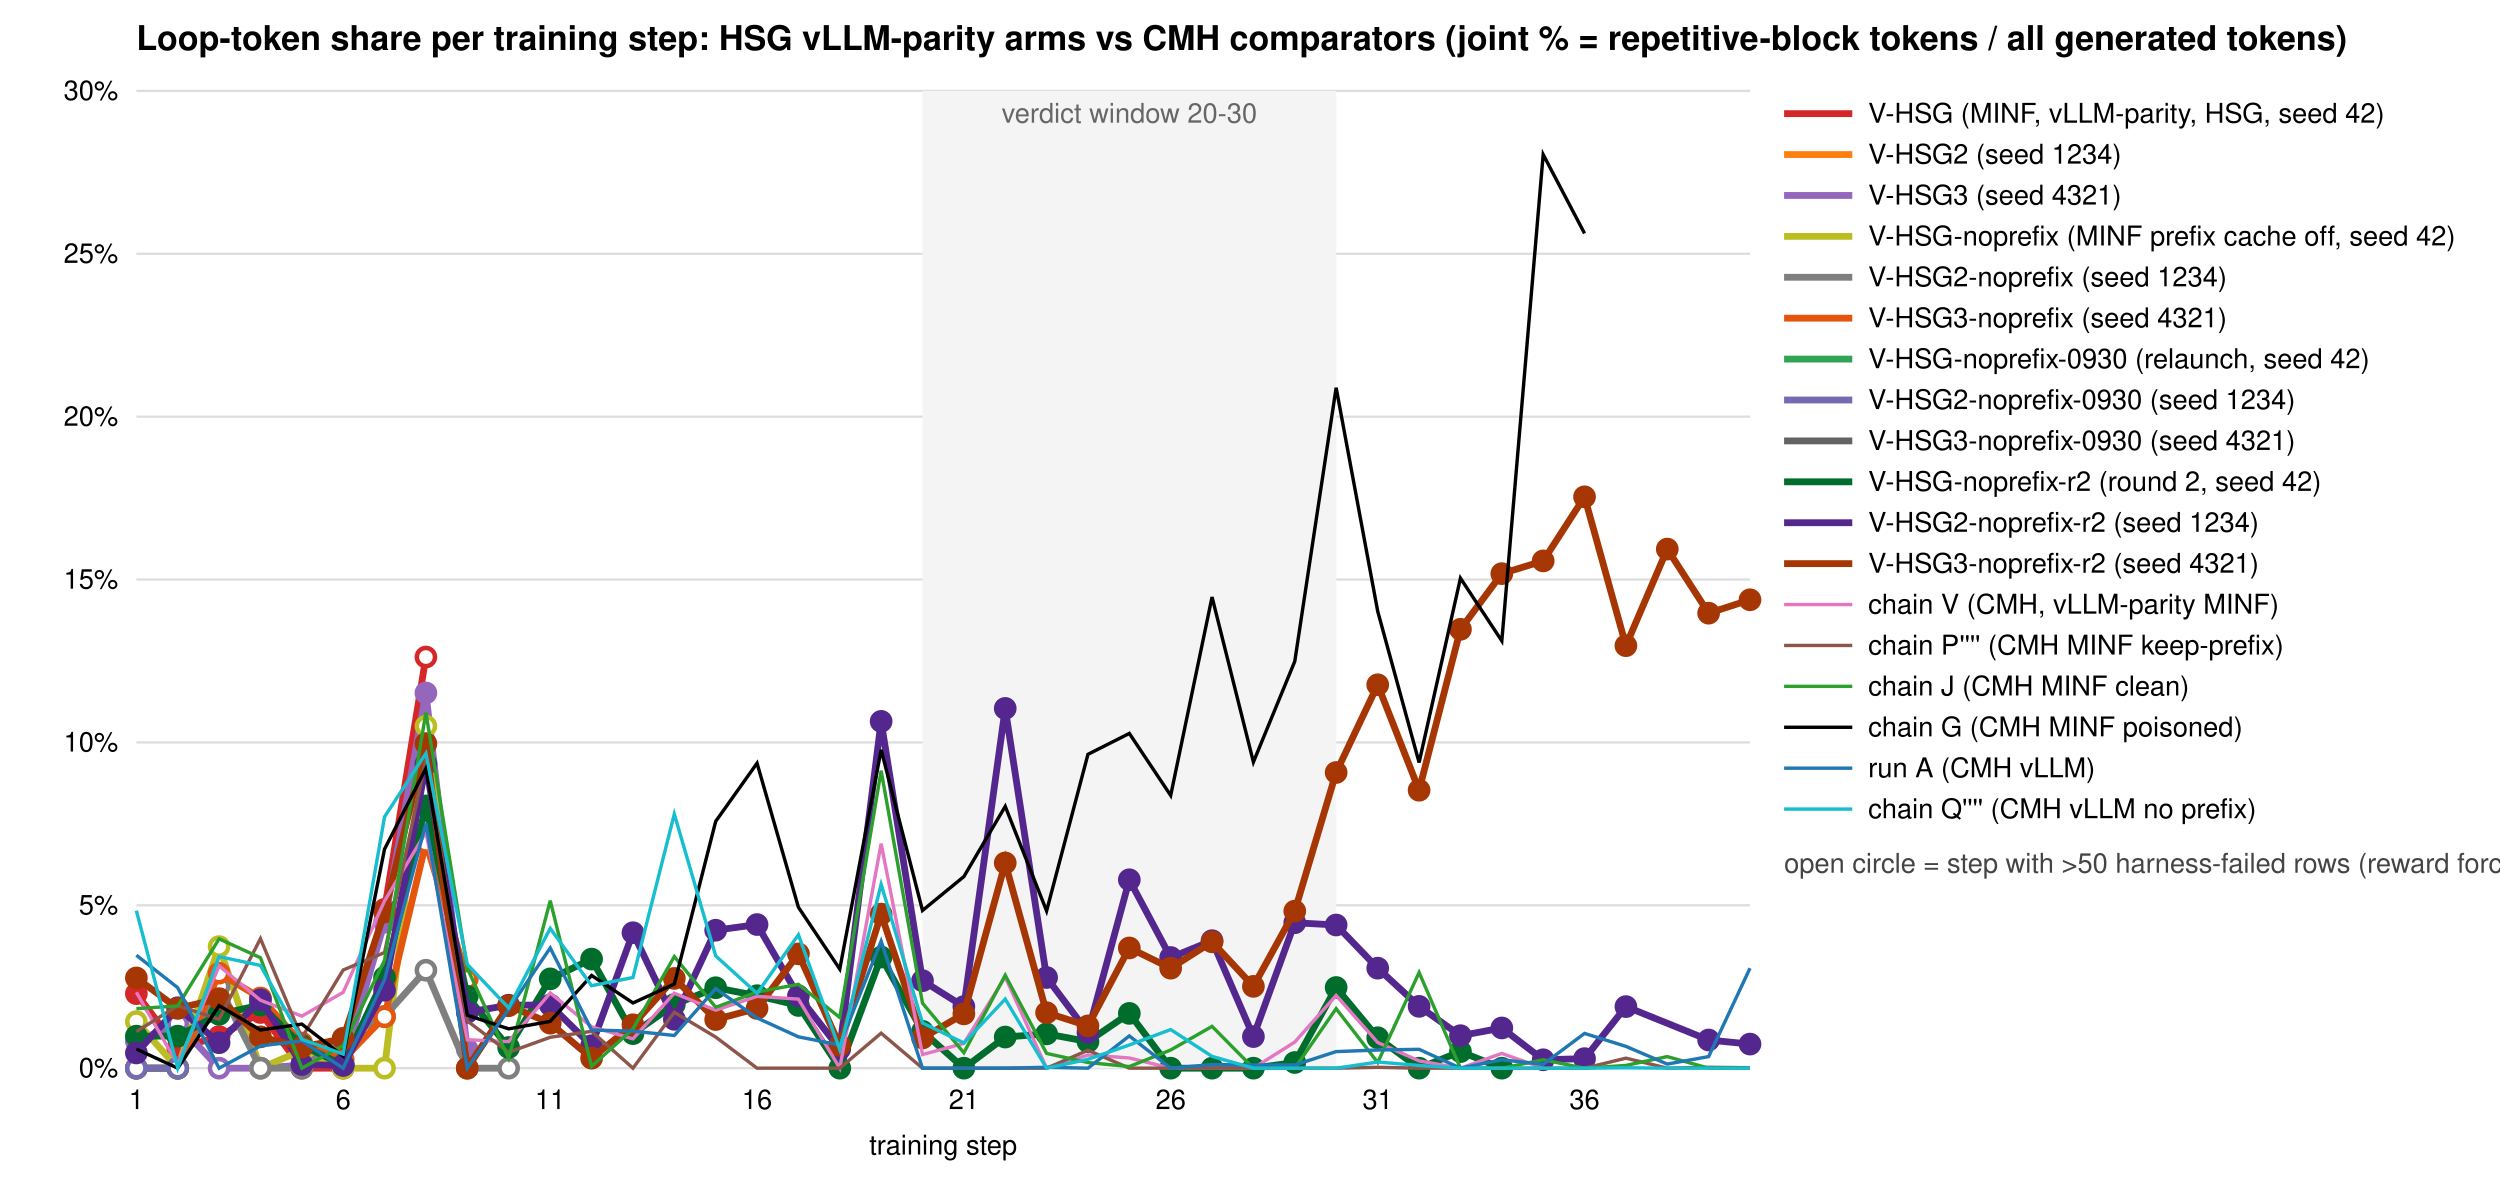
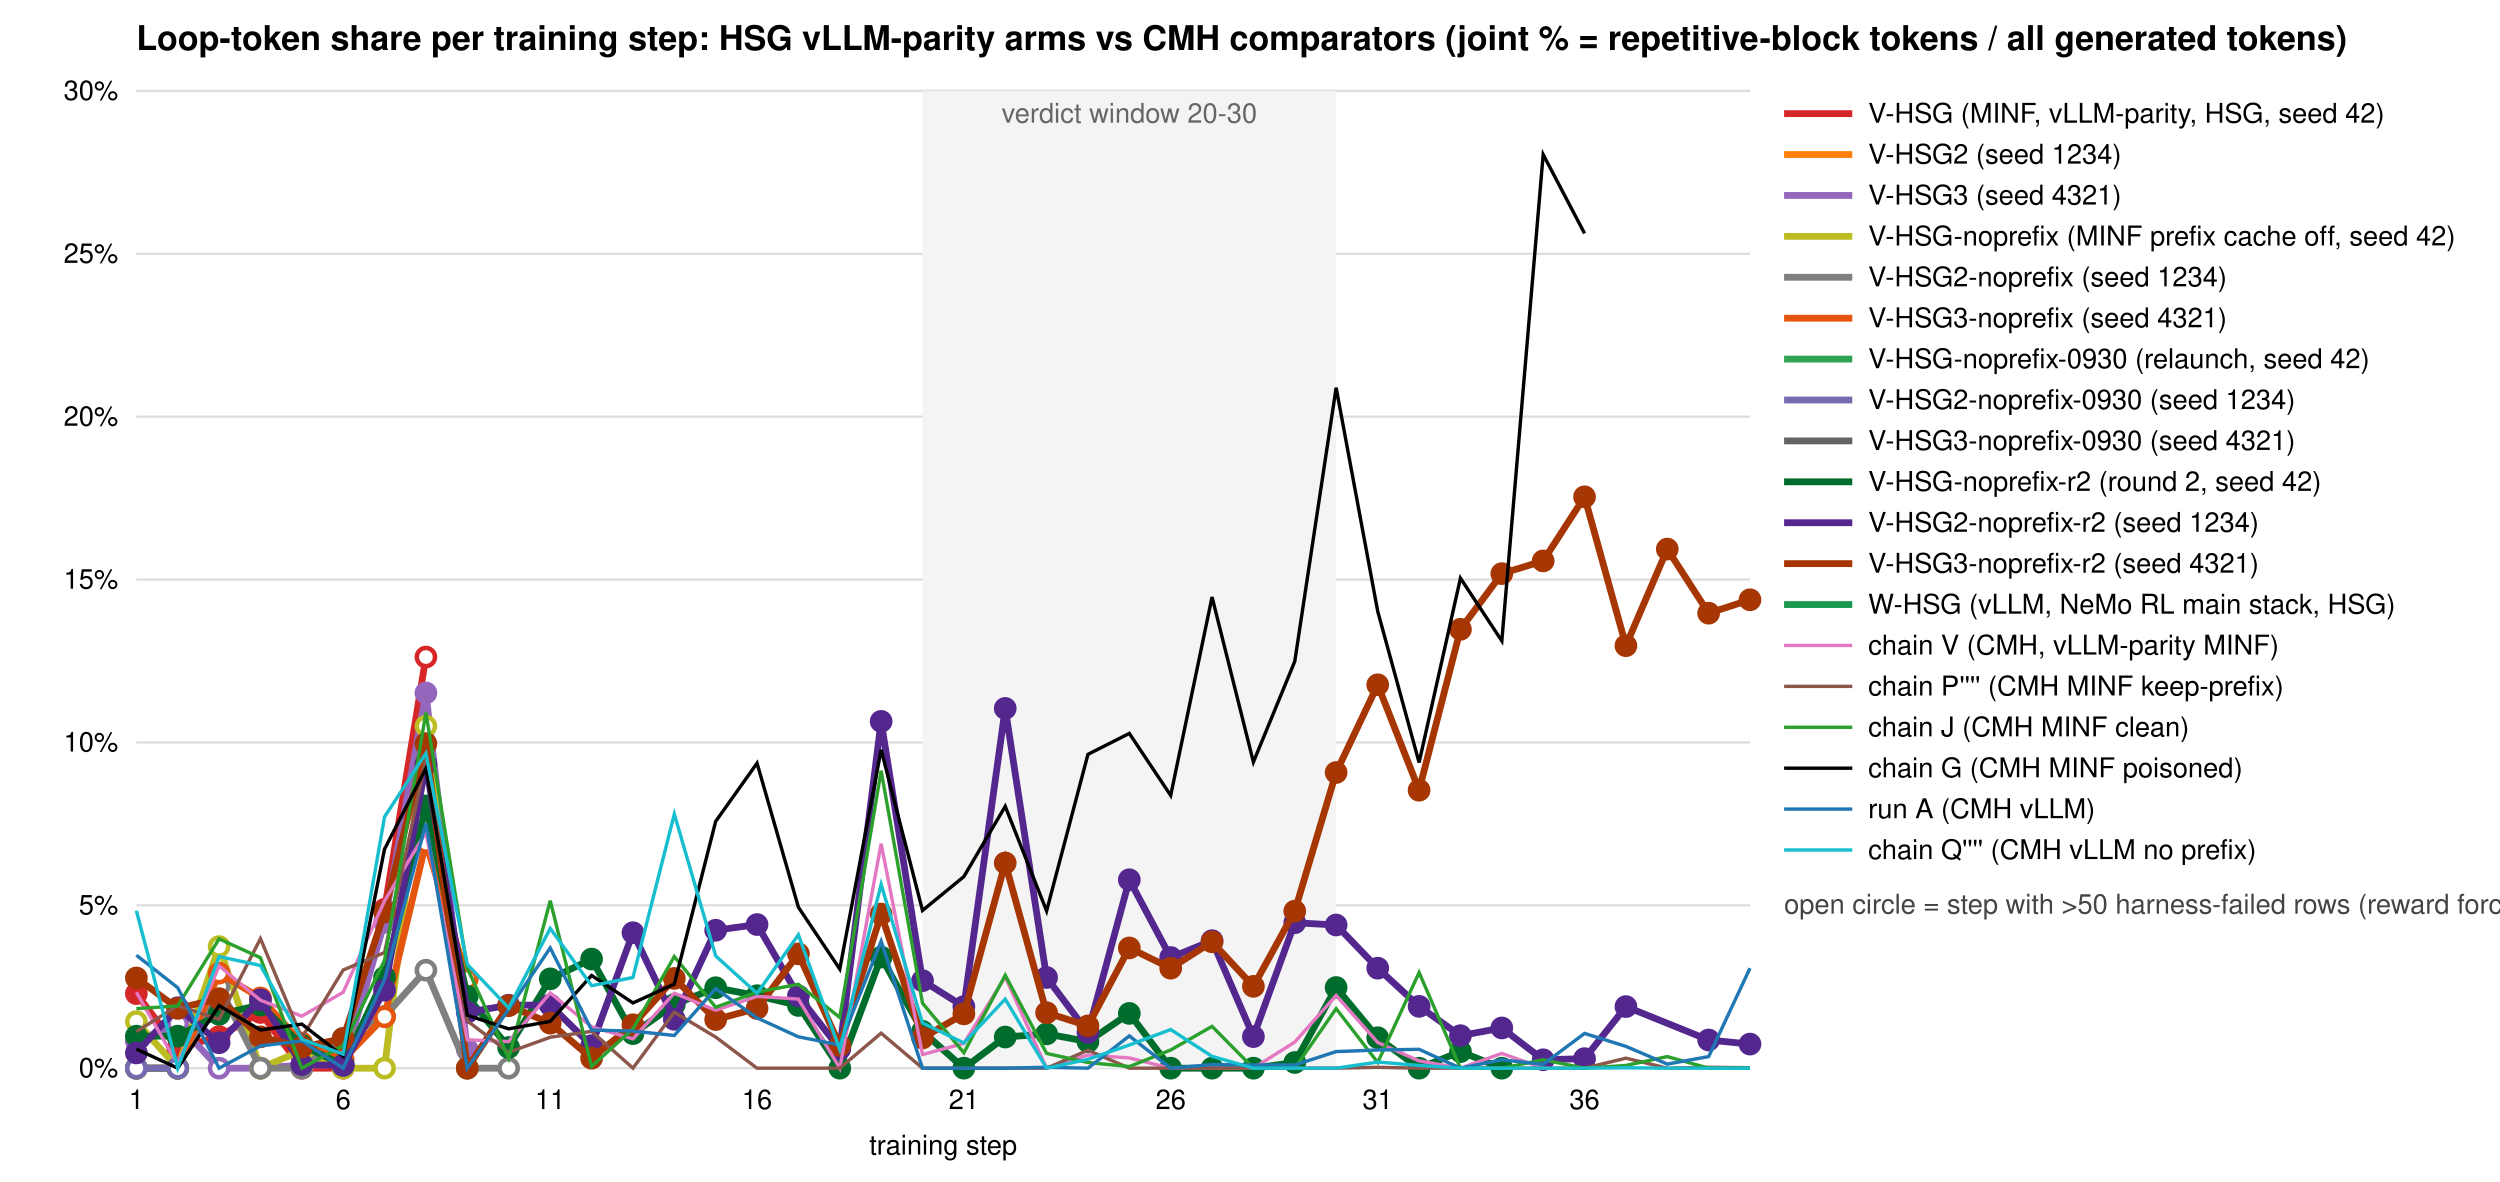
<svg xmlns="http://www.w3.org/2000/svg" width="1100" height="520" font-family="Helvetica,Arial" font-size="12">
  <rect width="1100" height="520" fill="white" />
  <text x="60" y="22" font-size="15" font-weight="bold">Loop-token share per training step: HSG vLLM-parity arms vs CMH comparators (joint % = repetitive-block tokens / all generated tokens)</text>
  <line x1="60" y1="470.0" x2="770" y2="470.0" stroke="#ddd" />
  <text x="52" y="474.0" text-anchor="end">0%</text>
  <line x1="60" y1="398.333" x2="770" y2="398.333" stroke="#ddd" />
  <text x="52" y="402.333" text-anchor="end">5%</text>
  <line x1="60" y1="326.667" x2="770" y2="326.667" stroke="#ddd" />
  <text x="52" y="330.667" text-anchor="end">10%</text>
  <line x1="60" y1="255.0" x2="770" y2="255.0" stroke="#ddd" />
  <text x="52" y="259.0" text-anchor="end">15%</text>
  <line x1="60" y1="183.333" x2="770" y2="183.333" stroke="#ddd" />
  <text x="52" y="187.333" text-anchor="end">20%</text>
  <line x1="60" y1="111.667" x2="770" y2="111.667" stroke="#ddd" />
  <text x="52" y="115.667" text-anchor="end">25%</text>
  <line x1="60" y1="40.0" x2="770" y2="40.0" stroke="#ddd" />
  <text x="52" y="44.0" text-anchor="end">30%</text>
  <text x="60.0" y="488" text-anchor="middle">1</text>
  <text x="151.026" y="488" text-anchor="middle">6</text>
  <text x="242.051" y="488" text-anchor="middle">11</text>
  <text x="333.077" y="488" text-anchor="middle">16</text>
  <text x="424.103" y="488" text-anchor="middle">21</text>
  <text x="515.128" y="488" text-anchor="middle">26</text>
  <text x="606.154" y="488" text-anchor="middle">31</text>
  <text x="697.179" y="488" text-anchor="middle">36</text>
  <text x="415.0" y="508" text-anchor="middle">training step</text>
  <rect x="405.897" y="40" width="182.051" height="430" fill="#f4f4f4" />
  <text x="496.923" y="54" text-anchor="middle" fill="#666">verdict window 20-30</text>
  <polyline fill="none" stroke="#d62728" stroke-width="3" points="60.0,437.2 78.2,461.2 96.4,456.1 114.6,445.5 132.8,470.0 151.0,470.0 169.2,400.1 187.4,289.1" />
  <circle cx="60.0" cy="437.2" r="4" fill="#d62728" stroke="#d62728" stroke-width="2" />
  <circle cx="78.2" cy="461.2" r="4" fill="#d62728" stroke="#d62728" stroke-width="2" />
  <circle cx="96.4" cy="456.1" r="4" fill="#d62728" stroke="#d62728" stroke-width="2" />
  <circle cx="114.6" cy="445.5" r="4" fill="#d62728" stroke="#d62728" stroke-width="2" />
  <circle cx="132.8" cy="470.0" r="4" fill="white" stroke="#d62728" stroke-width="2" />
  <circle cx="151.0" cy="470.0" r="4" fill="white" stroke="#d62728" stroke-width="2" />
  <circle cx="169.2" cy="400.1" r="4" fill="white" stroke="#d62728" stroke-width="2" />
  <circle cx="187.4" cy="289.1" r="4" fill="white" stroke="#d62728" stroke-width="2" />
  <line x1="785" y1="50" x2="815" y2="50" stroke="#d62728" stroke-width="3" />
  <text x="822" y="54">V-HSG (MINF, vLLM-parity, HSG, seed 42)</text>
  <polyline fill="none" stroke="#ff7f0e" stroke-width="3" points="60.0,470.0 78.2,470.0" />
  <circle cx="60.0" cy="470.0" r="4" fill="white" stroke="#ff7f0e" stroke-width="2" />
  <circle cx="78.2" cy="470.0" r="4" fill="white" stroke="#ff7f0e" stroke-width="2" />
  <line x1="785" y1="68" x2="815" y2="68" stroke="#ff7f0e" stroke-width="3" />
  <text x="822" y="72">V-HSG2 (seed 1234)</text>
  <polyline fill="none" stroke="#9467bd" stroke-width="3" points="60.0,458.1 78.2,450.5 96.4,470.0 114.6,470.0 132.8,468.6 151.0,468.5 169.2,405.8 187.4,304.9 205.6,461.8" />
  <circle cx="60.0" cy="458.1" r="4" fill="white" stroke="#9467bd" stroke-width="2" />
  <circle cx="78.2" cy="450.5" r="4" fill="white" stroke="#9467bd" stroke-width="2" />
  <circle cx="96.4" cy="470.0" r="4" fill="white" stroke="#9467bd" stroke-width="2" />
  <circle cx="114.6" cy="470.0" r="4" fill="white" stroke="#9467bd" stroke-width="2" />
  <circle cx="132.8" cy="468.6" r="4" fill="white" stroke="#9467bd" stroke-width="2" />
  <circle cx="151.0" cy="468.5" r="4" fill="white" stroke="#9467bd" stroke-width="2" />
  <circle cx="169.2" cy="405.8" r="4" fill="#9467bd" stroke="#9467bd" stroke-width="2" />
  <circle cx="187.4" cy="304.9" r="4" fill="#9467bd" stroke="#9467bd" stroke-width="2" />
  <circle cx="205.6" cy="461.8" r="4" fill="#9467bd" stroke="#9467bd" stroke-width="2" />
  <line x1="785" y1="86" x2="815" y2="86" stroke="#9467bd" stroke-width="3" />
  <text x="822" y="90">V-HSG3 (seed 4321)</text>
  <polyline fill="none" stroke="#bcbd22" stroke-width="3" points="60.0,449.5 78.2,470.0 96.4,416.5 114.6,470.0 132.8,462.2 151.0,470.0 169.2,470.0 187.4,319.5 205.6,470.0" />
  <circle cx="60.0" cy="449.5" r="4" fill="white" stroke="#bcbd22" stroke-width="2" />
  <circle cx="78.2" cy="470.0" r="4" fill="#bcbd22" stroke="#bcbd22" stroke-width="2" />
  <circle cx="96.4" cy="416.5" r="4" fill="white" stroke="#bcbd22" stroke-width="2" />
  <circle cx="114.6" cy="470.0" r="4" fill="white" stroke="#bcbd22" stroke-width="2" />
  <circle cx="132.8" cy="462.2" r="4" fill="white" stroke="#bcbd22" stroke-width="2" />
  <circle cx="151.0" cy="470.0" r="4" fill="white" stroke="#bcbd22" stroke-width="2" />
  <circle cx="169.2" cy="470.0" r="4" fill="white" stroke="#bcbd22" stroke-width="2" />
  <circle cx="187.4" cy="319.5" r="4" fill="white" stroke="#bcbd22" stroke-width="2" />
  <circle cx="205.6" cy="470.0" r="4" fill="white" stroke="#bcbd22" stroke-width="2" />
  <line x1="785" y1="104" x2="815" y2="104" stroke="#bcbd22" stroke-width="3" />
  <text x="822" y="108">V-HSG-noprefix (MINF prefix cache off, seed 42)</text>
  <polyline fill="none" stroke="#7f7f7f" stroke-width="3" points="60.0,470.0 78.2,470.0 96.4,434.0 114.6,470.0 132.8,470.0 151.0,456.8 169.2,447.2 187.4,426.9 205.6,470.0 223.8,470.0" />
  <circle cx="60.0" cy="470.0" r="4" fill="white" stroke="#7f7f7f" stroke-width="2" />
  <circle cx="78.2" cy="470.0" r="4" fill="white" stroke="#7f7f7f" stroke-width="2" />
  <circle cx="96.4" cy="434.0" r="4" fill="white" stroke="#7f7f7f" stroke-width="2" />
  <circle cx="114.6" cy="470.0" r="4" fill="white" stroke="#7f7f7f" stroke-width="2" />
  <circle cx="132.8" cy="470.0" r="4" fill="white" stroke="#7f7f7f" stroke-width="2" />
  <circle cx="151.0" cy="456.8" r="4" fill="white" stroke="#7f7f7f" stroke-width="2" />
  <circle cx="169.2" cy="447.2" r="4" fill="white" stroke="#7f7f7f" stroke-width="2" />
  <circle cx="187.4" cy="426.9" r="4" fill="white" stroke="#7f7f7f" stroke-width="2" />
  <circle cx="205.6" cy="470.0" r="4" fill="white" stroke="#7f7f7f" stroke-width="2" />
  <circle cx="223.8" cy="470.0" r="4" fill="white" stroke="#7f7f7f" stroke-width="2" />
  <line x1="785" y1="122" x2="815" y2="122" stroke="#7f7f7f" stroke-width="3" />
  <text x="822" y="126">V-HSG2-noprefix (seed 1234)</text>
  <polyline fill="none" stroke="#e6550d" stroke-width="3" points="60.0,470.0 78.2,470.0 96.4,428.2 114.6,439.1 132.8,458.9 151.0,466.2 169.2,447.4 187.4,370.7 205.6,430.8" />
  <circle cx="60.0" cy="470.0" r="4" fill="white" stroke="#e6550d" stroke-width="2" />
  <circle cx="78.2" cy="470.0" r="4" fill="white" stroke="#e6550d" stroke-width="2" />
  <circle cx="96.4" cy="428.2" r="4" fill="white" stroke="#e6550d" stroke-width="2" />
  <circle cx="114.6" cy="439.1" r="4" fill="white" stroke="#e6550d" stroke-width="2" />
  <circle cx="132.8" cy="458.9" r="4" fill="white" stroke="#e6550d" stroke-width="2" />
  <circle cx="151.0" cy="466.2" r="4" fill="#e6550d" stroke="#e6550d" stroke-width="2" />
  <circle cx="169.2" cy="447.4" r="4" fill="white" stroke="#e6550d" stroke-width="2" />
  <circle cx="187.4" cy="370.7" r="4" fill="white" stroke="#e6550d" stroke-width="2" />
  <circle cx="205.6" cy="430.8" r="4" fill="white" stroke="#e6550d" stroke-width="2" />
  <line x1="785" y1="140" x2="815" y2="140" stroke="#e6550d" stroke-width="3" />
  <text x="822" y="144">V-HSG3-noprefix (seed 4321)</text>
  <polyline fill="none" stroke="#31a354" stroke-width="3" points="60.0,470.0 78.2,470.0" />
  <circle cx="60.0" cy="470.0" r="4" fill="white" stroke="#31a354" stroke-width="2" />
  <circle cx="78.2" cy="470.0" r="4" fill="white" stroke="#31a354" stroke-width="2" />
  <line x1="785" y1="158" x2="815" y2="158" stroke="#31a354" stroke-width="3" />
  <text x="822" y="162">V-HSG-noprefix-0930 (relaunch, seed 42)</text>
  <polyline fill="none" stroke="#756bb1" stroke-width="3" points="60.0,470.0 78.2,470.0" />
  <circle cx="60.0" cy="470.0" r="4" fill="white" stroke="#756bb1" stroke-width="2" />
  <circle cx="78.2" cy="470.0" r="4" fill="white" stroke="#756bb1" stroke-width="2" />
  <line x1="785" y1="176" x2="815" y2="176" stroke="#756bb1" stroke-width="3" />
  <text x="822" y="180">V-HSG2-noprefix-0930 (seed 1234)</text>
  <line x1="785" y1="194" x2="815" y2="194" stroke="#636363" stroke-width="3" />
  <text x="822" y="198">V-HSG3-noprefix-0930 (seed 4321)</text>
  <polyline fill="none" stroke="#006d2c" stroke-width="3" points="60.0,455.9 78.2,455.9 96.4,446.3 114.6,442.2 132.8,460.0 151.0,468.6 169.2,430.0 187.4,354.6 205.6,438.4 223.8,460.9 242.1,430.7 260.3,422.0 278.5,454.8 296.7,442.0 314.9,434.6 333.1,438.1 351.3,442.4 369.5,470.0 387.7,421.1 405.9,453.8 424.1,470.0 442.3,456.3 460.5,454.9 478.7,458.3 496.9,445.9 515.1,470.0 533.3,470.0 551.5,470.0 569.7,467.5 587.9,434.5 606.2,456.6 624.4,470.0 642.6,462.7 660.8,470.0" />
  <circle cx="60.0" cy="455.9" r="4" fill="#006d2c" stroke="#006d2c" stroke-width="2" />
  <circle cx="78.2" cy="455.9" r="4" fill="#006d2c" stroke="#006d2c" stroke-width="2" />
  <circle cx="96.4" cy="446.3" r="4" fill="#006d2c" stroke="#006d2c" stroke-width="2" />
  <circle cx="114.6" cy="442.2" r="4" fill="#006d2c" stroke="#006d2c" stroke-width="2" />
  <circle cx="132.8" cy="460.0" r="4" fill="#006d2c" stroke="#006d2c" stroke-width="2" />
  <circle cx="151.0" cy="468.6" r="4" fill="#006d2c" stroke="#006d2c" stroke-width="2" />
  <circle cx="169.2" cy="430.0" r="4" fill="#006d2c" stroke="#006d2c" stroke-width="2" />
  <circle cx="187.4" cy="354.6" r="4" fill="#006d2c" stroke="#006d2c" stroke-width="2" />
  <circle cx="205.6" cy="438.4" r="4" fill="#006d2c" stroke="#006d2c" stroke-width="2" />
  <circle cx="223.8" cy="460.9" r="4" fill="#006d2c" stroke="#006d2c" stroke-width="2" />
  <circle cx="242.1" cy="430.7" r="4" fill="#006d2c" stroke="#006d2c" stroke-width="2" />
  <circle cx="260.3" cy="422.0" r="4" fill="#006d2c" stroke="#006d2c" stroke-width="2" />
  <circle cx="278.5" cy="454.8" r="4" fill="#006d2c" stroke="#006d2c" stroke-width="2" />
  <circle cx="296.7" cy="442.0" r="4" fill="#006d2c" stroke="#006d2c" stroke-width="2" />
  <circle cx="314.9" cy="434.6" r="4" fill="#006d2c" stroke="#006d2c" stroke-width="2" />
  <circle cx="333.1" cy="438.1" r="4" fill="#006d2c" stroke="#006d2c" stroke-width="2" />
  <circle cx="351.3" cy="442.4" r="4" fill="#006d2c" stroke="#006d2c" stroke-width="2" />
  <circle cx="369.5" cy="470.0" r="4" fill="#006d2c" stroke="#006d2c" stroke-width="2" />
  <circle cx="387.7" cy="421.1" r="4" fill="#006d2c" stroke="#006d2c" stroke-width="2" />
  <circle cx="405.9" cy="453.8" r="4" fill="#006d2c" stroke="#006d2c" stroke-width="2" />
  <circle cx="424.1" cy="470.0" r="4" fill="#006d2c" stroke="#006d2c" stroke-width="2" />
  <circle cx="442.3" cy="456.3" r="4" fill="#006d2c" stroke="#006d2c" stroke-width="2" />
  <circle cx="460.5" cy="454.9" r="4" fill="#006d2c" stroke="#006d2c" stroke-width="2" />
  <circle cx="478.7" cy="458.3" r="4" fill="#006d2c" stroke="#006d2c" stroke-width="2" />
  <circle cx="496.9" cy="445.9" r="4" fill="#006d2c" stroke="#006d2c" stroke-width="2" />
  <circle cx="515.1" cy="470.0" r="4" fill="#006d2c" stroke="#006d2c" stroke-width="2" />
  <circle cx="533.3" cy="470.0" r="4" fill="#006d2c" stroke="#006d2c" stroke-width="2" />
  <circle cx="551.5" cy="470.0" r="4" fill="#006d2c" stroke="#006d2c" stroke-width="2" />
  <circle cx="569.7" cy="467.5" r="4" fill="#006d2c" stroke="#006d2c" stroke-width="2" />
  <circle cx="587.9" cy="434.5" r="4" fill="#006d2c" stroke="#006d2c" stroke-width="2" />
  <circle cx="606.2" cy="456.6" r="4" fill="#006d2c" stroke="#006d2c" stroke-width="2" />
  <circle cx="624.4" cy="470.0" r="4" fill="#006d2c" stroke="#006d2c" stroke-width="2" />
  <circle cx="642.6" cy="462.7" r="4" fill="#006d2c" stroke="#006d2c" stroke-width="2" />
  <circle cx="660.8" cy="470.0" r="4" fill="#006d2c" stroke="#006d2c" stroke-width="2" />
  <line x1="785" y1="212" x2="815" y2="212" stroke="#006d2c" stroke-width="3" />
  <text x="822" y="216">V-HSG-noprefix-r2 (round 2, seed 42)</text>
  <polyline fill="none" stroke="#54278f" stroke-width="3" points="60.0,463.3 78.2,443.4 96.4,458.8 114.6,439.9 132.8,468.4 151.0,468.8 169.2,435.7 187.4,336.2 205.6,445.4 223.8,442.3 242.1,442.2 260.3,460.1 278.5,410.4 296.7,448.5 314.9,409.3 333.1,406.8 351.3,438.2 369.5,461.5 387.7,317.4 405.9,431.5 424.1,442.9 442.3,311.7 460.5,430.1 478.7,454.3 496.9,387.1 515.1,421.3 533.3,413.9 551.5,456.1 569.7,406.0 587.9,407.0 606.2,426.0 624.4,442.8 642.6,455.7 660.8,452.3 679.0,466.3 697.2,465.8 715.4,442.9 751.8,457.6 770.0,459.4" />
  <circle cx="60.0" cy="463.3" r="4" fill="#54278f" stroke="#54278f" stroke-width="2" />
  <circle cx="78.2" cy="443.4" r="4" fill="#54278f" stroke="#54278f" stroke-width="2" />
  <circle cx="96.4" cy="458.8" r="4" fill="#54278f" stroke="#54278f" stroke-width="2" />
  <circle cx="114.6" cy="439.9" r="4" fill="#54278f" stroke="#54278f" stroke-width="2" />
  <circle cx="132.8" cy="468.4" r="4" fill="#54278f" stroke="#54278f" stroke-width="2" />
  <circle cx="151.0" cy="468.8" r="4" fill="#54278f" stroke="#54278f" stroke-width="2" />
  <circle cx="169.2" cy="435.7" r="4" fill="#54278f" stroke="#54278f" stroke-width="2" />
  <circle cx="187.4" cy="336.2" r="4" fill="#54278f" stroke="#54278f" stroke-width="2" />
  <circle cx="205.6" cy="445.4" r="4" fill="#54278f" stroke="#54278f" stroke-width="2" />
  <circle cx="223.8" cy="442.3" r="4" fill="#54278f" stroke="#54278f" stroke-width="2" />
  <circle cx="242.1" cy="442.2" r="4" fill="#54278f" stroke="#54278f" stroke-width="2" />
  <circle cx="260.3" cy="460.1" r="4" fill="#54278f" stroke="#54278f" stroke-width="2" />
  <circle cx="278.5" cy="410.4" r="4" fill="#54278f" stroke="#54278f" stroke-width="2" />
  <circle cx="296.7" cy="448.5" r="4" fill="#54278f" stroke="#54278f" stroke-width="2" />
  <circle cx="314.9" cy="409.3" r="4" fill="#54278f" stroke="#54278f" stroke-width="2" />
  <circle cx="333.1" cy="406.8" r="4" fill="#54278f" stroke="#54278f" stroke-width="2" />
  <circle cx="351.3" cy="438.2" r="4" fill="#54278f" stroke="#54278f" stroke-width="2" />
  <circle cx="369.5" cy="461.5" r="4" fill="#54278f" stroke="#54278f" stroke-width="2" />
  <circle cx="387.7" cy="317.4" r="4" fill="#54278f" stroke="#54278f" stroke-width="2" />
  <circle cx="405.9" cy="431.5" r="4" fill="#54278f" stroke="#54278f" stroke-width="2" />
  <circle cx="424.1" cy="442.9" r="4" fill="#54278f" stroke="#54278f" stroke-width="2" />
  <circle cx="442.3" cy="311.7" r="4" fill="#54278f" stroke="#54278f" stroke-width="2" />
  <circle cx="460.5" cy="430.1" r="4" fill="#54278f" stroke="#54278f" stroke-width="2" />
  <circle cx="478.7" cy="454.3" r="4" fill="#54278f" stroke="#54278f" stroke-width="2" />
  <circle cx="496.9" cy="387.1" r="4" fill="#54278f" stroke="#54278f" stroke-width="2" />
  <circle cx="515.1" cy="421.3" r="4" fill="#54278f" stroke="#54278f" stroke-width="2" />
  <circle cx="533.3" cy="413.9" r="4" fill="#54278f" stroke="#54278f" stroke-width="2" />
  <circle cx="551.5" cy="456.1" r="4" fill="#54278f" stroke="#54278f" stroke-width="2" />
  <circle cx="569.7" cy="406.0" r="4" fill="#54278f" stroke="#54278f" stroke-width="2" />
  <circle cx="587.9" cy="407.0" r="4" fill="#54278f" stroke="#54278f" stroke-width="2" />
  <circle cx="606.2" cy="426.0" r="4" fill="#54278f" stroke="#54278f" stroke-width="2" />
  <circle cx="624.4" cy="442.8" r="4" fill="#54278f" stroke="#54278f" stroke-width="2" />
  <circle cx="642.6" cy="455.7" r="4" fill="#54278f" stroke="#54278f" stroke-width="2" />
  <circle cx="660.8" cy="452.3" r="4" fill="#54278f" stroke="#54278f" stroke-width="2" />
  <circle cx="679.0" cy="466.3" r="4" fill="#54278f" stroke="#54278f" stroke-width="2" />
  <circle cx="697.2" cy="465.8" r="4" fill="#54278f" stroke="#54278f" stroke-width="2" />
  <circle cx="715.4" cy="442.9" r="4" fill="#54278f" stroke="#54278f" stroke-width="2" />
  <circle cx="751.8" cy="457.6" r="4" fill="#54278f" stroke="#54278f" stroke-width="2" />
  <circle cx="770.0" cy="459.4" r="4" fill="#54278f" stroke="#54278f" stroke-width="2" />
  <line x1="785" y1="230" x2="815" y2="230" stroke="#54278f" stroke-width="3" />
  <text x="822" y="234">V-HSG2-noprefix-r2 (seed 1234)</text>
  <polyline fill="none" stroke="#a63603" stroke-width="3" points="60.0,430.3 78.2,443.7 96.4,439.4 114.6,456.2 132.8,460.7 151.0,457.0 169.2,401.3 187.4,327.2 205.6,470.0 223.8,442.5 242.1,450.2 260.3,465.6 278.5,450.9 296.7,430.5 314.9,448.6 333.1,443.7 351.3,419.7 369.5,460.0 387.7,402.2 405.9,456.7 424.1,446.1 442.3,379.7 460.5,445.6 478.7,451.4 496.9,417.1 515.1,426.0 533.3,414.4 551.5,434.0 569.7,400.9 587.9,339.9 606.2,301.3 624.4,347.7 642.6,276.9 660.8,252.4 679.0,246.8 697.2,218.6 715.4,284.1 733.6,241.6 751.8,269.8 770.0,263.9" />
  <circle cx="60.0" cy="430.3" r="4" fill="#a63603" stroke="#a63603" stroke-width="2" />
  <circle cx="78.2" cy="443.7" r="4" fill="#a63603" stroke="#a63603" stroke-width="2" />
  <circle cx="96.4" cy="439.4" r="4" fill="#a63603" stroke="#a63603" stroke-width="2" />
  <circle cx="114.6" cy="456.2" r="4" fill="#a63603" stroke="#a63603" stroke-width="2" />
  <circle cx="132.8" cy="460.7" r="4" fill="#a63603" stroke="#a63603" stroke-width="2" />
  <circle cx="151.0" cy="457.0" r="4" fill="#a63603" stroke="#a63603" stroke-width="2" />
  <circle cx="169.2" cy="401.3" r="4" fill="#a63603" stroke="#a63603" stroke-width="2" />
  <circle cx="187.4" cy="327.2" r="4" fill="#a63603" stroke="#a63603" stroke-width="2" />
  <circle cx="205.6" cy="470.0" r="4" fill="#a63603" stroke="#a63603" stroke-width="2" />
  <circle cx="223.8" cy="442.5" r="4" fill="#a63603" stroke="#a63603" stroke-width="2" />
  <circle cx="242.1" cy="450.2" r="4" fill="#a63603" stroke="#a63603" stroke-width="2" />
  <circle cx="260.3" cy="465.6" r="4" fill="#a63603" stroke="#a63603" stroke-width="2" />
  <circle cx="278.5" cy="450.9" r="4" fill="#a63603" stroke="#a63603" stroke-width="2" />
  <circle cx="296.7" cy="430.5" r="4" fill="#a63603" stroke="#a63603" stroke-width="2" />
  <circle cx="314.9" cy="448.6" r="4" fill="#a63603" stroke="#a63603" stroke-width="2" />
  <circle cx="333.1" cy="443.7" r="4" fill="#a63603" stroke="#a63603" stroke-width="2" />
  <circle cx="351.3" cy="419.7" r="4" fill="#a63603" stroke="#a63603" stroke-width="2" />
  <circle cx="369.5" cy="460.0" r="4" fill="#a63603" stroke="#a63603" stroke-width="2" />
  <circle cx="387.7" cy="402.2" r="4" fill="#a63603" stroke="#a63603" stroke-width="2" />
  <circle cx="405.9" cy="456.7" r="4" fill="#a63603" stroke="#a63603" stroke-width="2" />
  <circle cx="424.1" cy="446.1" r="4" fill="#a63603" stroke="#a63603" stroke-width="2" />
  <circle cx="442.3" cy="379.7" r="4" fill="#a63603" stroke="#a63603" stroke-width="2" />
  <circle cx="460.5" cy="445.6" r="4" fill="#a63603" stroke="#a63603" stroke-width="2" />
  <circle cx="478.7" cy="451.4" r="4" fill="#a63603" stroke="#a63603" stroke-width="2" />
  <circle cx="496.9" cy="417.1" r="4" fill="#a63603" stroke="#a63603" stroke-width="2" />
  <circle cx="515.1" cy="426.0" r="4" fill="#a63603" stroke="#a63603" stroke-width="2" />
  <circle cx="533.3" cy="414.4" r="4" fill="#a63603" stroke="#a63603" stroke-width="2" />
  <circle cx="551.5" cy="434.0" r="4" fill="#a63603" stroke="#a63603" stroke-width="2" />
  <circle cx="569.7" cy="400.9" r="4" fill="#a63603" stroke="#a63603" stroke-width="2" />
  <circle cx="587.9" cy="339.9" r="4" fill="#a63603" stroke="#a63603" stroke-width="2" />
  <circle cx="606.2" cy="301.3" r="4" fill="#a63603" stroke="#a63603" stroke-width="2" />
  <circle cx="624.4" cy="347.7" r="4" fill="#a63603" stroke="#a63603" stroke-width="2" />
  <circle cx="642.6" cy="276.9" r="4" fill="#a63603" stroke="#a63603" stroke-width="2" />
  <circle cx="660.8" cy="252.4" r="4" fill="#a63603" stroke="#a63603" stroke-width="2" />
  <circle cx="679.0" cy="246.8" r="4" fill="#a63603" stroke="#a63603" stroke-width="2" />
  <circle cx="697.2" cy="218.6" r="4" fill="#a63603" stroke="#a63603" stroke-width="2" />
  <circle cx="715.4" cy="284.1" r="4" fill="#a63603" stroke="#a63603" stroke-width="2" />
  <circle cx="733.6" cy="241.6" r="4" fill="#a63603" stroke="#a63603" stroke-width="2" />
  <circle cx="751.8" cy="269.8" r="4" fill="#a63603" stroke="#a63603" stroke-width="2" />
  <circle cx="770.0" cy="263.9" r="4" fill="#a63603" stroke="#a63603" stroke-width="2" />
  <line x1="785" y1="248" x2="815" y2="248" stroke="#a63603" stroke-width="3" />
  <text x="822" y="252">V-HSG3-noprefix-r2 (seed 4321)</text>
+   <line x1="785" y1="266" x2="815" y2="266" stroke="#1a9850" stroke-width="3" />
+   <text x="822" y="270">W-HSG (vLLM, NeMo RL main stack, HSG)</text>
  <polyline fill="none" stroke="#e377c2" stroke-width="1.5" points="60.0,436.6 78.2,468.4 96.4,425.0 114.6,440.1 132.8,447.1 151.0,436.6 169.2,396.4 187.4,366.2 205.6,457.5 223.8,458.3 242.1,436.9 260.3,451.8 278.5,457.1 296.7,437.0 314.9,444.5 333.1,438.4 351.3,439.6 369.5,470.0 387.7,371.2 405.9,464.0 424.1,459.1 442.3,429.9 460.5,470.0 478.7,464.2 496.9,465.5 515.1,470.0 533.3,470.0 551.5,470.0 569.7,458.5 587.9,438.0 606.2,458.7 624.4,466.8 642.6,470.0 660.8,463.5 679.0,470.0" />
-   <line x1="785" y1="266" x2="815" y2="266" stroke="#e377c2" stroke-width="1.5" />
-   <text x="822" y="270">chain V (CMH, vLLM-parity MINF)</text>
+   <line x1="785" y1="284" x2="815" y2="284" stroke="#e377c2" stroke-width="1.5" />
+   <text x="822" y="288">chain V (CMH, vLLM-parity MINF)</text>
  <polyline fill="none" stroke="#8c564b" stroke-width="1.5" points="60.0,453.9 78.2,442.5 96.4,448.5 114.6,413.0 132.8,456.6 151.0,426.8 169.2,419.1 187.4,334.3 205.6,449.2 223.8,463.0 242.1,456.4 260.3,453.8 278.5,470.0 296.7,445.4 314.9,456.3 333.1,470.0 351.3,470.0 369.5,470.0 387.7,454.6 405.9,470.0 424.1,470.0 442.3,470.0 460.5,470.0 478.7,462.1 496.9,470.0 515.1,470.0 533.3,470.0 551.5,470.0 569.7,470.0 587.9,470.0 606.2,469.6 624.4,470.0 642.6,470.0 660.8,470.0 679.0,470.0 697.2,470.0 715.4,465.6 733.6,470.0 751.8,469.6 770.0,469.8" />
-   <line x1="785" y1="284" x2="815" y2="284" stroke="#8c564b" stroke-width="1.5" />
-   <text x="822" y="288">chain P'''' (CMH MINF keep-prefix)</text>
+   <line x1="785" y1="302" x2="815" y2="302" stroke="#8c564b" stroke-width="1.5" />
+   <text x="822" y="306">chain P'''' (CMH MINF keep-prefix)</text>
  <polyline fill="none" stroke="#2ca02c" stroke-width="1.5" points="60.0,443.8 78.2,442.6 96.4,413.1 114.6,421.4 132.8,470.0 151.0,460.0 169.2,422.5 187.4,313.5 205.6,426.0 223.8,465.7 242.1,396.3 260.3,469.2 278.5,452.7 296.7,420.9 314.9,443.2 333.1,436.5 351.3,433.1 369.5,447.7 387.7,339.1 405.9,441.4 424.1,463.2 442.3,429.1 460.5,463.5 478.7,467.5 496.9,469.3 515.1,462.0 533.3,451.6 551.5,470.0 569.7,470.0 587.9,443.8 606.2,467.5 624.4,427.9 642.6,470.0 660.8,470.0 679.0,466.3 697.2,470.0 715.4,468.8 733.6,464.9 751.8,470.0 770.0,470.0" />
-   <line x1="785" y1="302" x2="815" y2="302" stroke="#2ca02c" stroke-width="1.5" />
-   <text x="822" y="306">chain J (CMH MINF clean)</text>
+   <line x1="785" y1="320" x2="815" y2="320" stroke="#2ca02c" stroke-width="1.5" />
+   <text x="822" y="324">chain J (CMH MINF clean)</text>
  <polyline fill="none" stroke="#000000" stroke-width="1.5" points="60.0,461.6 78.2,470.0 96.4,442.5 114.6,453.2 132.8,450.6 151.0,464.7 169.2,373.6 187.4,338.1 205.6,446.7 223.8,452.7 242.1,449.4 260.3,429.2 278.5,441.3 296.7,433.0 314.9,361.4 333.1,335.8 351.3,399.2 369.5,426.4 387.7,329.9 405.9,400.6 424.1,385.7 442.3,354.8 460.5,400.8 478.7,331.9 496.9,322.7 515.1,350.0 533.3,262.7 551.5,335.3 569.7,291.0 587.9,170.6 606.2,269.0 624.4,335.5 642.6,254.4 660.8,282.0 679.0,68.0 697.2,102.7" />
-   <line x1="785" y1="320" x2="815" y2="320" stroke="#000000" stroke-width="1.5" />
-   <text x="822" y="324">chain G (CMH MINF poisoned)</text>
+   <line x1="785" y1="338" x2="815" y2="338" stroke="#000000" stroke-width="1.5" />
+   <text x="822" y="342">chain G (CMH MINF poisoned)</text>
  <polyline fill="none" stroke="#1f77b4" stroke-width="1.5" points="60.0,420.3 78.2,434.6 96.4,470.0 114.6,460.2 132.8,458.0 151.0,470.0 169.2,431.0 187.4,362.3 205.6,470.0 223.8,444.1 242.1,417.1 260.3,453.2 278.5,453.7 296.7,455.6 314.9,435.0 333.1,447.9 351.3,456.2 369.5,459.8 387.7,414.1 405.9,470.0 424.1,470.0 442.3,470.0 460.5,469.6 478.7,470.0 496.9,455.8 515.1,470.0 533.3,468.4 551.5,468.6 569.7,468.6 587.9,462.7 606.2,462.0 624.4,461.7 642.6,470.0 660.8,466.3 679.0,468.3 697.2,454.7 715.4,460.4 733.6,468.2 751.8,464.9 770.0,426.0" />
-   <line x1="785" y1="338" x2="815" y2="338" stroke="#1f77b4" stroke-width="1.5" />
-   <text x="822" y="342">run A (CMH vLLM)</text>
+   <line x1="785" y1="356" x2="815" y2="356" stroke="#1f77b4" stroke-width="1.5" />
+   <text x="822" y="360">run A (CMH vLLM)</text>
  <polyline fill="none" stroke="#17becf" stroke-width="1.5" points="60.0,400.7 78.2,470.0 96.4,420.9 114.6,424.8 132.8,457.3 151.0,463.8 169.2,359.4 187.4,331.5 205.6,424.3 223.8,443.5 242.1,408.5 260.3,433.7 278.5,430.1 296.7,358.2 314.9,420.6 333.1,437.1 351.3,411.3 369.5,461.8 387.7,389.1 405.9,450.1 424.1,458.9 442.3,439.6 460.5,470.0 478.7,466.1 496.9,459.8 515.1,453.0 533.3,464.8 551.5,470.0 569.7,470.0 587.9,470.0 606.2,467.3 624.4,468.8 642.6,470.0 660.8,470.0 679.0,470.0 697.2,470.0 715.4,469.8 733.6,470.0 751.8,470.0 770.0,470.0" />
-   <line x1="785" y1="356" x2="815" y2="356" stroke="#17becf" stroke-width="1.5" />
-   <text x="822" y="360">chain Q'''' (CMH vLLM no prefix)</text>
-   <text x="785" y="384" fill="#444">open circle = step with &gt;50 harness-failed rows (reward forced 0)</text>
+   <line x1="785" y1="374" x2="815" y2="374" stroke="#17becf" stroke-width="1.5" />
+   <text x="822" y="378">chain Q'''' (CMH vLLM no prefix)</text>
+   <text x="785" y="402" fill="#444">open circle = step with &gt;50 harness-failed rows (reward forced 0)</text>
</svg>
